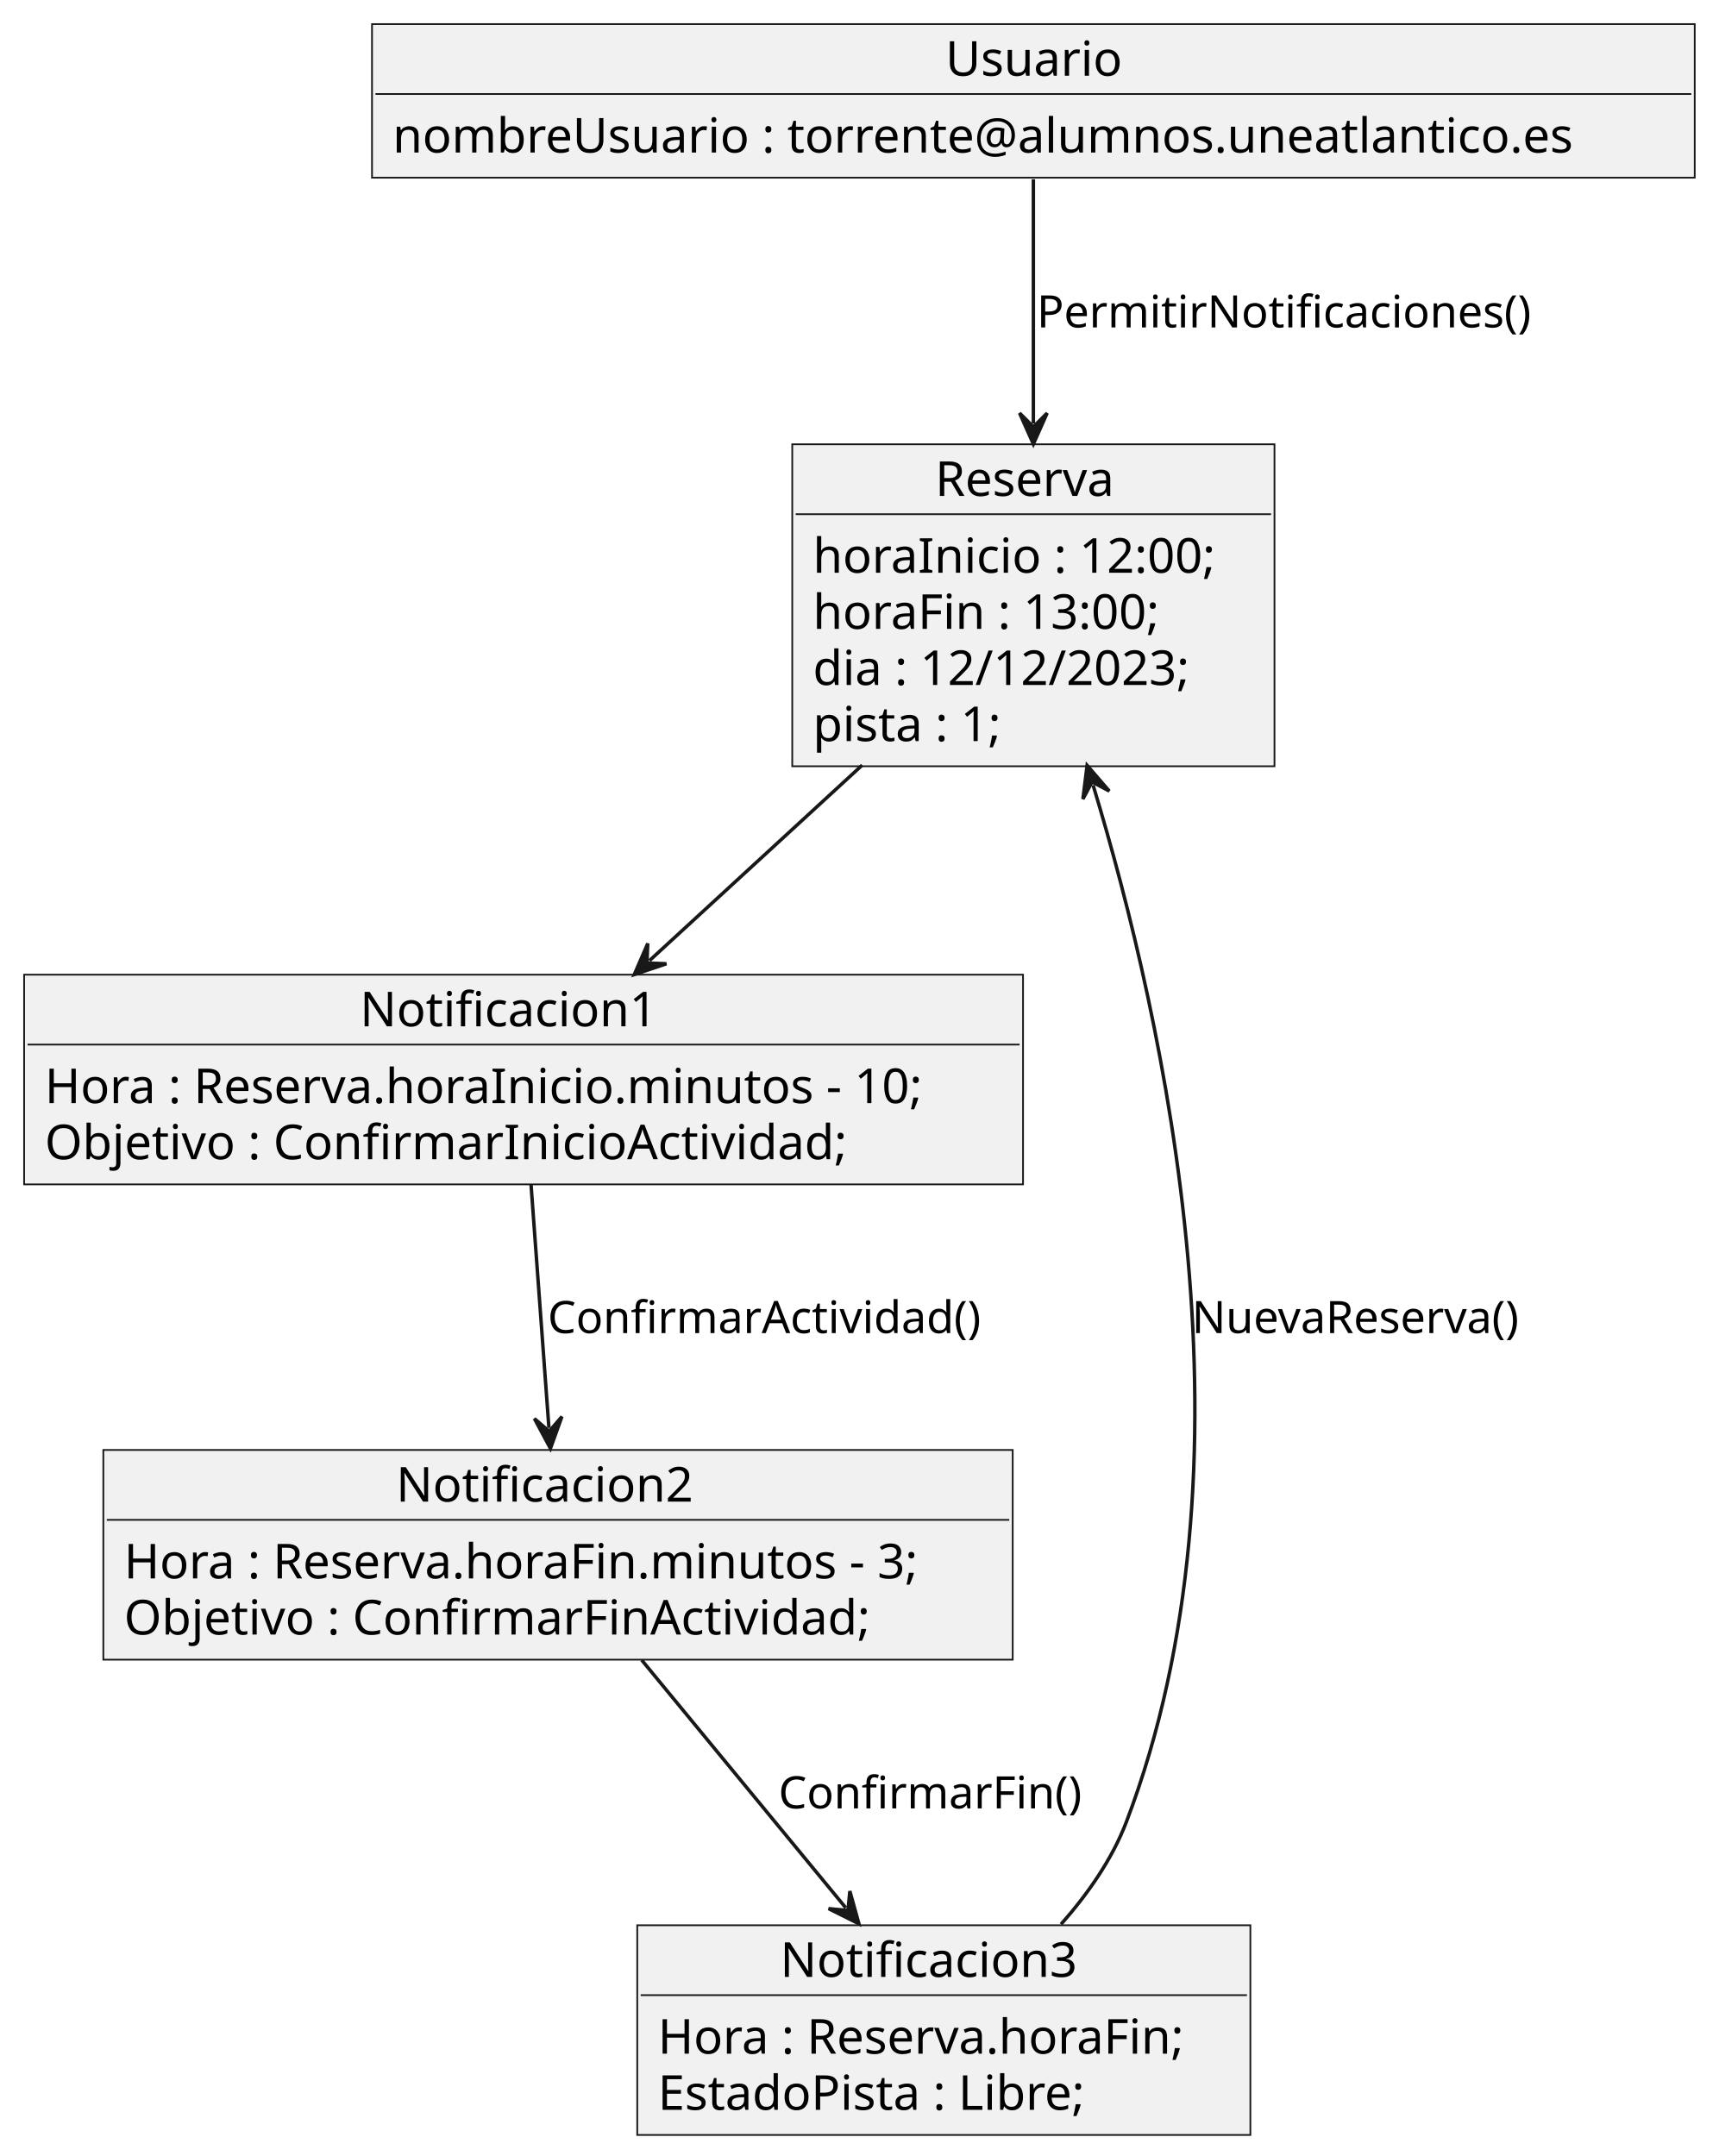
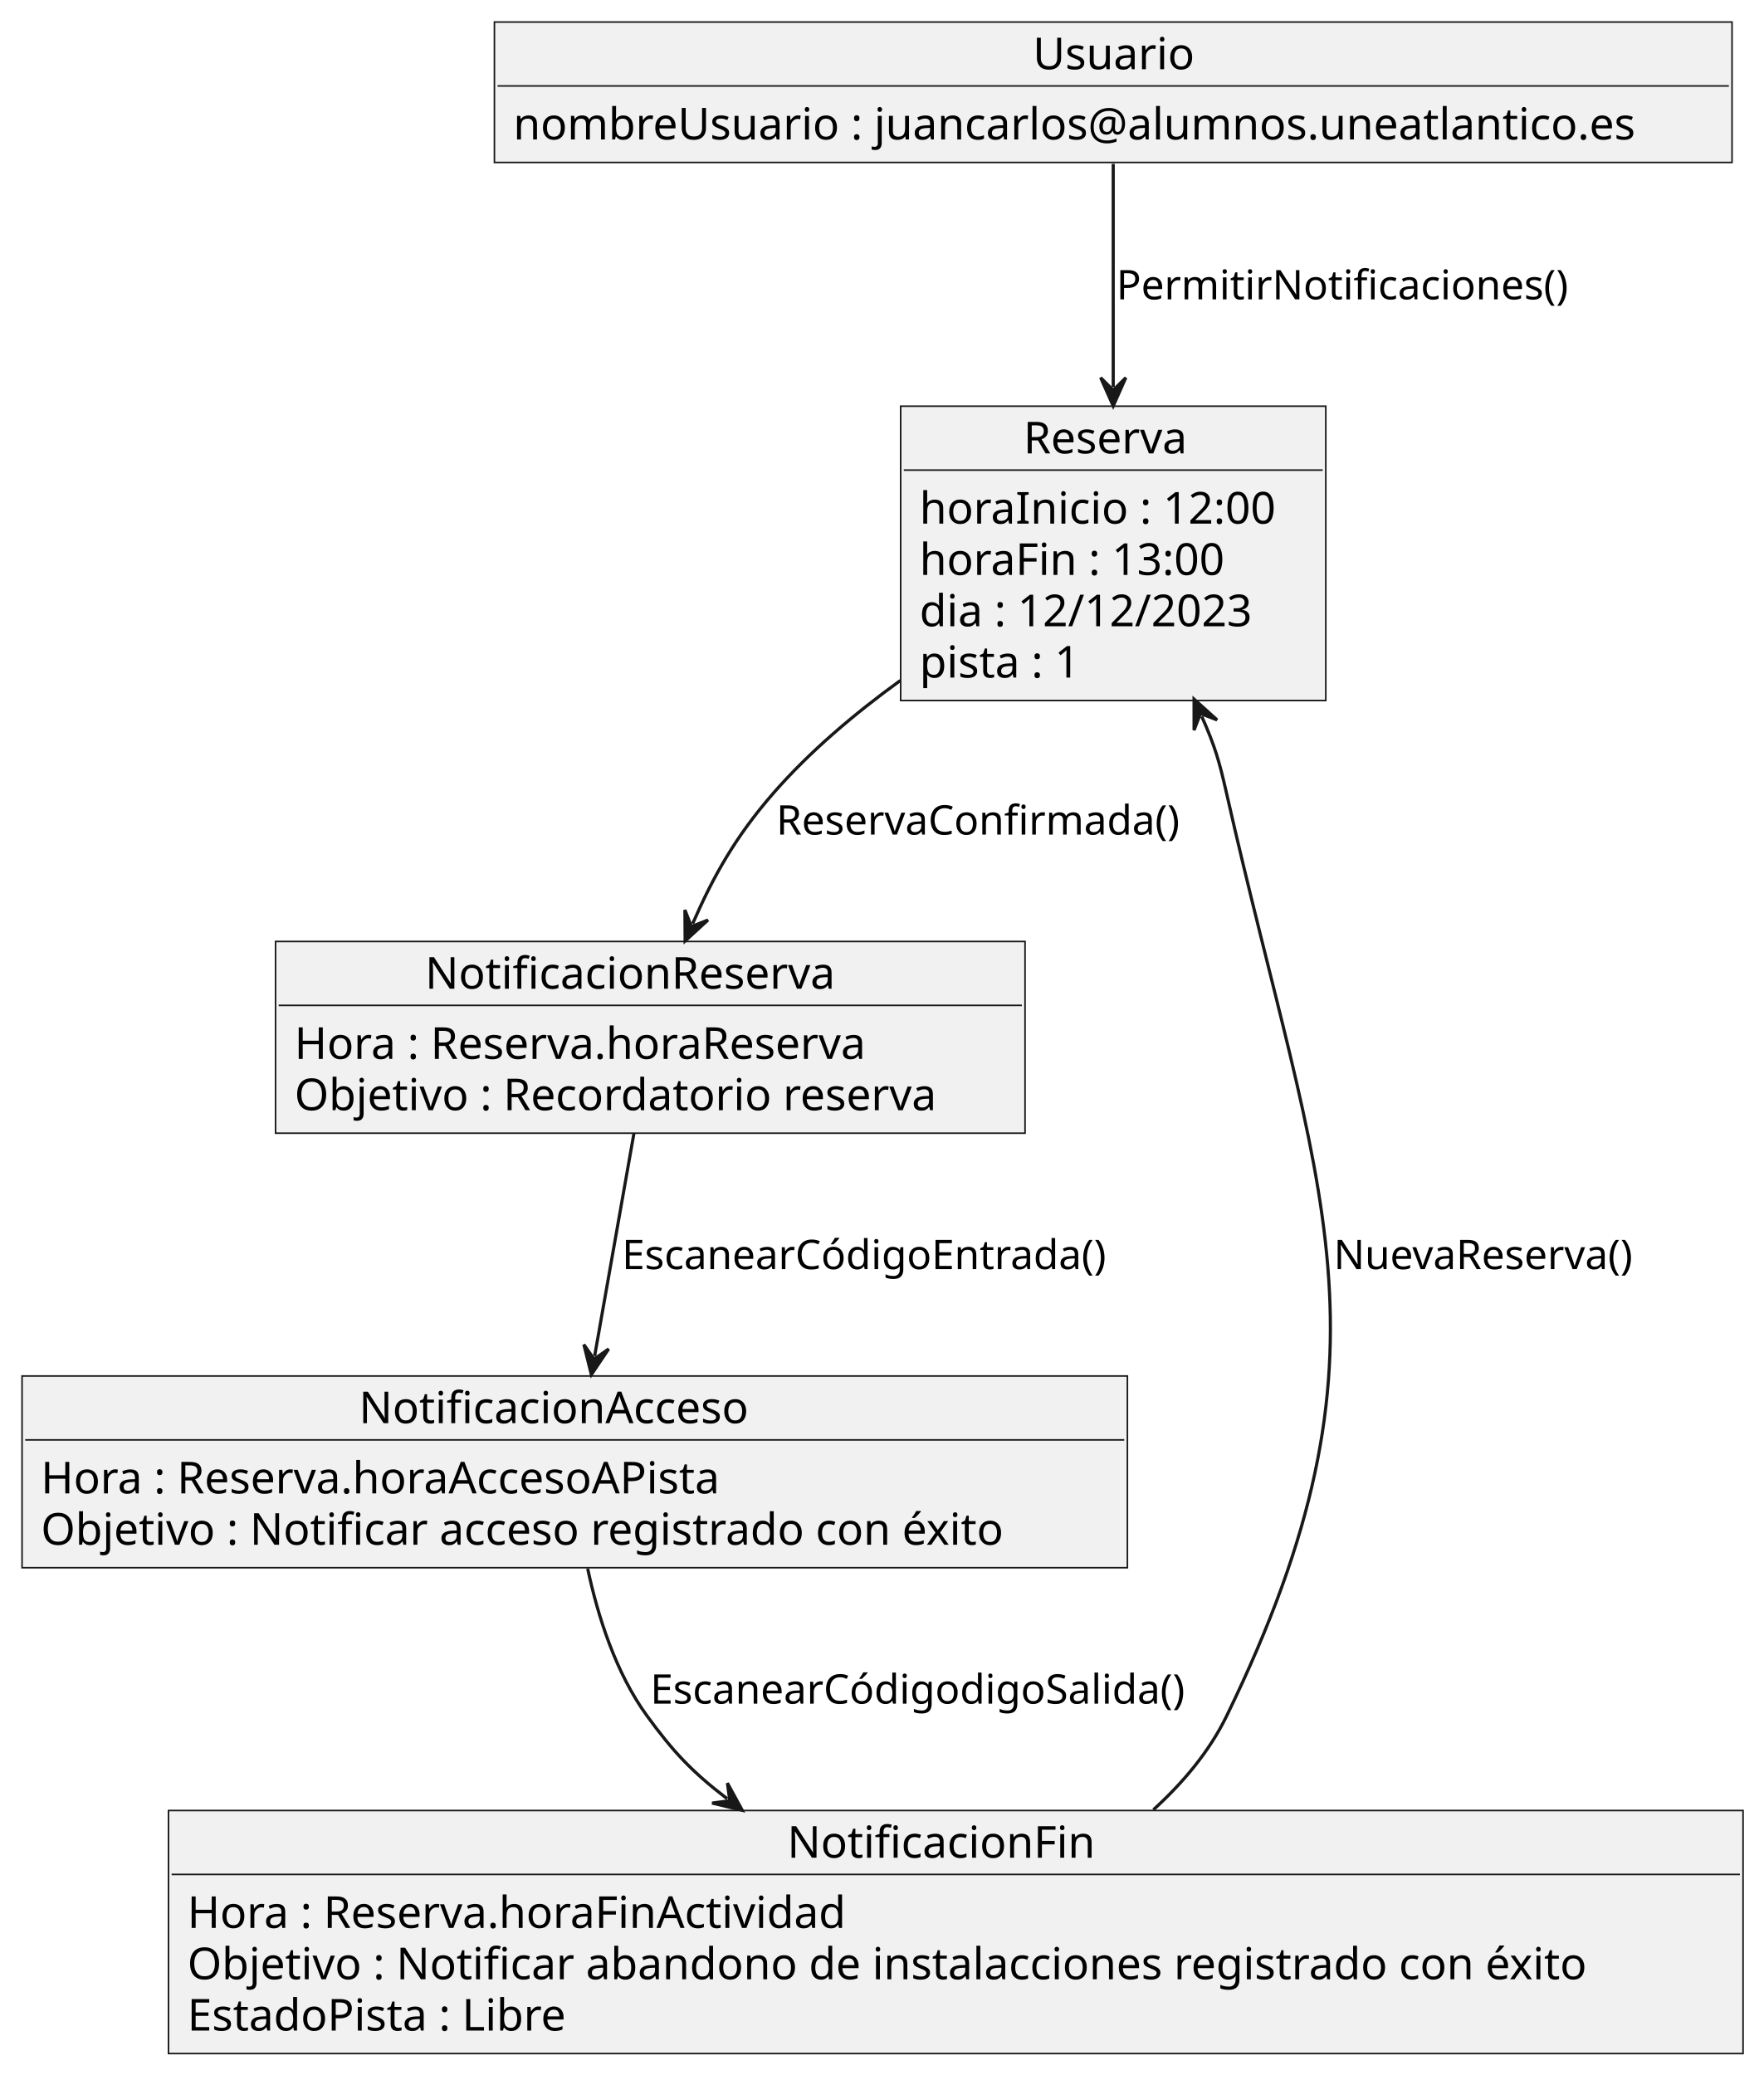
- <svg xmlns="http://www.w3.org/2000/svg" contentStyleType="text/css" height="626px" preserveAspectRatio="none" style="width:499px;height:626px;background:#FFFFFF;" version="1.1" viewBox="0 0 499 626" width="499px" zoomAndPan="magnify">
+ <svg xmlns="http://www.w3.org/2000/svg" contentStyleType="text/css" height="659px" preserveAspectRatio="none" style="width:560px;height:659px;background:#FFFFFF;" version="1.1" viewBox="0 0 560 659" width="560px" zoomAndPan="magnify">
  <defs />
  <g>
    <g id="elem_Usuario">
-       <rect fill="#F1F1F1" height="44.594" style="stroke:#181818;stroke-width:0.5;" width="384" x="108" y="7" />
-       <text fill="#000000" font-family="sans-serif" font-size="14" lengthAdjust="spacing" textLength="51" x="274.5" y="21.995">Usuario</text>
-       <line style="stroke:#181818;stroke-width:0.5;" x1="109" x2="491" y1="27.297" y2="27.297" />
-       <text fill="#000000" font-family="sans-serif" font-size="14" lengthAdjust="spacing" textLength="372" x="114" y="44.292">nombreUsuario : torrente@alumnos.uneatlantico.es</text>
+       <rect fill="#F1F1F1" height="44.594" style="stroke:#181818;stroke-width:0.5;" width="393" x="157" y="7" />
+       <text fill="#000000" font-family="sans-serif" font-size="14" lengthAdjust="spacing" textLength="51" x="328" y="21.995">Usuario</text>
+       <line style="stroke:#181818;stroke-width:0.5;" x1="158" x2="549" y1="27.297" y2="27.297" />
+       <text fill="#000000" font-family="sans-serif" font-size="14" lengthAdjust="spacing" textLength="381" x="163" y="44.292">nombreUsuario : juancarlos@alumnos.uneatlantico.es</text>
    </g>
    <g id="elem_Reserva">
-       <rect fill="#F1F1F1" height="93.484" style="stroke:#181818;stroke-width:0.5;" width="140" x="230" y="129" />
-       <text fill="#000000" font-family="sans-serif" font-size="14" lengthAdjust="spacing" textLength="57" x="271.5" y="143.995">Reserva</text>
-       <line style="stroke:#181818;stroke-width:0.5;" x1="231" x2="369" y1="149.297" y2="149.297" />
-       <text fill="#000000" font-family="sans-serif" font-size="14" lengthAdjust="spacing" textLength="128" x="236" y="166.292">horaInicio : 12:00;</text>
-       <text fill="#000000" font-family="sans-serif" font-size="14" lengthAdjust="spacing" textLength="112" x="236" y="182.589">horaFin : 13:00;</text>
-       <text fill="#000000" font-family="sans-serif" font-size="14" lengthAdjust="spacing" textLength="117" x="236" y="198.886">dia : 12/12/2023;</text>
-       <text fill="#000000" font-family="sans-serif" font-size="14" lengthAdjust="spacing" textLength="63" x="236" y="215.183">pista : 1;</text>
+       <rect fill="#F1F1F1" height="93.484" style="stroke:#181818;stroke-width:0.5;" width="135" x="286" y="129" />
+       <text fill="#000000" font-family="sans-serif" font-size="14" lengthAdjust="spacing" textLength="57" x="325" y="143.995">Reserva</text>
+       <line style="stroke:#181818;stroke-width:0.5;" x1="287" x2="420" y1="149.297" y2="149.297" />
+       <text fill="#000000" font-family="sans-serif" font-size="14" lengthAdjust="spacing" textLength="123" x="292" y="166.292">horaInicio : 12:00</text>
+       <text fill="#000000" font-family="sans-serif" font-size="14" lengthAdjust="spacing" textLength="107" x="292" y="182.589">horaFin : 13:00</text>
+       <text fill="#000000" font-family="sans-serif" font-size="14" lengthAdjust="spacing" textLength="112" x="292" y="198.886">dia : 12/12/2023</text>
+       <text fill="#000000" font-family="sans-serif" font-size="14" lengthAdjust="spacing" textLength="58" x="292" y="215.183">pista : 1</text>
    </g>
-     <g id="elem_Notificacion1">
-       <rect fill="#F1F1F1" height="60.891" style="stroke:#181818;stroke-width:0.5;" width="290" x="7" y="283" />
-       <text fill="#000000" font-family="sans-serif" font-size="14" lengthAdjust="spacing" textLength="95" x="104.5" y="297.995">Notificacion1</text>
-       <line style="stroke:#181818;stroke-width:0.5;" x1="8" x2="296" y1="303.297" y2="303.297" />
-       <text fill="#000000" font-family="sans-serif" font-size="14" lengthAdjust="spacing" textLength="278" x="13" y="320.292">Hora : Reserva.horaInicio.minutos - 10;</text>
-       <text fill="#000000" font-family="sans-serif" font-size="14" lengthAdjust="spacing" textLength="257" x="13" y="336.589">Objetivo : ConfirmarInicioActividad;</text>
+     <g id="elem_NotificacionReserva">
+       <rect fill="#F1F1F1" height="60.891" style="stroke:#181818;stroke-width:0.5;" width="238" x="87.5" y="299" />
+       <text fill="#000000" font-family="sans-serif" font-size="14" lengthAdjust="spacing" textLength="143" x="135" y="313.995">NotificacionReserva</text>
+       <line style="stroke:#181818;stroke-width:0.5;" x1="88.5" x2="324.5" y1="319.297" y2="319.297" />
+       <text fill="#000000" font-family="sans-serif" font-size="14" lengthAdjust="spacing" textLength="197" x="93.5" y="336.292">Hora : Reserva.horaReserva</text>
+       <text fill="#000000" font-family="sans-serif" font-size="14" lengthAdjust="spacing" textLength="226" x="93.5" y="352.589">Objetivo : Recordatorio reserva</text>
    </g>
-     <g id="elem_Notificacion2">
-       <rect fill="#F1F1F1" height="60.891" style="stroke:#181818;stroke-width:0.5;" width="264" x="30" y="421" />
-       <text fill="#000000" font-family="sans-serif" font-size="14" lengthAdjust="spacing" textLength="94" x="115" y="435.995">Notificacion2</text>
-       <line style="stroke:#181818;stroke-width:0.5;" x1="31" x2="293" y1="441.297" y2="441.297" />
-       <text fill="#000000" font-family="sans-serif" font-size="14" lengthAdjust="spacing" textLength="252" x="36" y="458.292">Hora : Reserva.horaFin.minutos - 3;</text>
-       <text fill="#000000" font-family="sans-serif" font-size="14" lengthAdjust="spacing" textLength="240" x="36" y="474.589">Objetivo : ConfirmarFinActividad;</text>
+     <g id="elem_NotificacionAcceso">
+       <rect fill="#F1F1F1" height="60.891" style="stroke:#181818;stroke-width:0.5;" width="351" x="7" y="437" />
+       <text fill="#000000" font-family="sans-serif" font-size="14" lengthAdjust="spacing" textLength="137" x="114" y="451.995">NotificacionAcceso</text>
+       <line style="stroke:#181818;stroke-width:0.5;" x1="8" x2="357" y1="457.297" y2="457.297" />
+       <text fill="#000000" font-family="sans-serif" font-size="14" lengthAdjust="spacing" textLength="236" x="13" y="474.292">Hora : Reserva.horaAccesoAPista</text>
+       <text fill="#000000" font-family="sans-serif" font-size="14" lengthAdjust="spacing" textLength="339" x="13" y="490.589">Objetivo : Notificar acceso registrado con éxito</text>
    </g>
-     <g id="elem_Notificacion3">
-       <rect fill="#F1F1F1" height="60.891" style="stroke:#181818;stroke-width:0.5;" width="178" x="185" y="559" />
-       <text fill="#000000" font-family="sans-serif" font-size="14" lengthAdjust="spacing" textLength="95" x="226.5" y="573.995">Notificacion3</text>
-       <line style="stroke:#181818;stroke-width:0.5;" x1="186" x2="362" y1="579.297" y2="579.297" />
-       <text fill="#000000" font-family="sans-serif" font-size="14" lengthAdjust="spacing" textLength="166" x="191" y="596.292">Hora : Reserva.horaFin;</text>
-       <text fill="#000000" font-family="sans-serif" font-size="14" lengthAdjust="spacing" textLength="139" x="191" y="612.589">EstadoPista : Libre;</text>
+     <g id="elem_NotificacionFin">
+       <rect fill="#F1F1F1" height="77.188" style="stroke:#181818;stroke-width:0.5;" width="500" x="53.5" y="575" />
+       <text fill="#000000" font-family="sans-serif" font-size="14" lengthAdjust="spacing" textLength="107" x="250" y="589.995">NotificacionFin</text>
+       <line style="stroke:#181818;stroke-width:0.5;" x1="54.5" x2="552.5" y1="595.297" y2="595.297" />
+       <text fill="#000000" font-family="sans-serif" font-size="14" lengthAdjust="spacing" textLength="228" x="59.5" y="612.292">Hora : Reserva.horaFinActividad</text>
+       <text fill="#000000" font-family="sans-serif" font-size="14" lengthAdjust="spacing" textLength="488" x="59.5" y="628.589">Objetivo : Notificar abandono de instalacciones registrado con éxito</text>
+       <text fill="#000000" font-family="sans-serif" font-size="14" lengthAdjust="spacing" textLength="134" x="59.5" y="644.886">EstadoPista : Libre</text>
    </g>
    <g id="link_Usuario_Reserva">
-       <path codeLine="26" d="M300,52.058 C300,72.301 300,97.233 300,122.942 " fill="none" id="Usuario-to-Reserva" style="stroke:#181818;stroke-width:1.0;" />
-       <polygon fill="#181818" points="300,128.942,304,119.942,300,123.942,296,119.942,300,128.942" style="stroke:#181818;stroke-width:1.0;" />
-       <text fill="#000000" font-family="sans-serif" font-size="13" lengthAdjust="spacing" textLength="149" x="301" y="95.067">PermitirNotificaciones()</text>
+       <path codeLine="27" d="M353.5,52.058 C353.5,72.301 353.5,97.233 353.5,122.942 " fill="none" id="Usuario-to-Reserva" style="stroke:#181818;stroke-width:1.0;" />
+       <polygon fill="#181818" points="353.5,128.942,357.5,119.942,353.5,123.942,349.5,119.942,353.5,128.942" style="stroke:#181818;stroke-width:1.0;" />
+       <text fill="#000000" font-family="sans-serif" font-size="13" lengthAdjust="spacing" textLength="149" x="354.5" y="95.067">PermitirNotificaciones()</text>
    </g>
-     <g id="link_Reserva_Notificacion1">
-       <path codeLine="27" d="M250.306,222.164 C228.473,242.228 207.881,261.149 188.552,278.912 " fill="none" id="Reserva-to-Notificacion1" style="stroke:#181818;stroke-width:1.0;" />
-       <polygon fill="#181818" points="184.134,282.972,193.467,279.827,187.815,279.589,188.054,273.937,184.134,282.972" style="stroke:#181818;stroke-width:1.0;" />
+     <g id="link_Reserva_NotificacionReserva">
+       <path codeLine="28" d="M285.895,216.126 C271.441,226.586 257.063,238.711 245.5,252 C233.561,265.72 226.543,278.237 219.956,293.34 " fill="none" id="Reserva-to-NotificacionReserva" style="stroke:#181818;stroke-width:1.0;" />
+       <polygon fill="#181818" points="217.557,298.84,224.821,292.19,219.556,294.257,217.488,288.991,217.557,298.84" style="stroke:#181818;stroke-width:1.0;" />
+       <text fill="#000000" font-family="sans-serif" font-size="13" lengthAdjust="spacing" textLength="138" x="246.5" y="265.067">ReservaConfirmada()</text>
    </g>
-     <g id="link_Notificacion1_Notificacion2">
-       <path codeLine="28" d="M154.17,344.01 C155.836,366.665 157.686,391.836 159.36,414.594 " fill="none" id="Notificacion1-to-Notificacion2" style="stroke:#181818;stroke-width:1.0;" />
-       <polygon fill="#181818" points="159.8,420.578,163.129,411.309,159.433,415.591,155.151,411.896,159.8,420.578" style="stroke:#181818;stroke-width:1.0;" />
-       <text fill="#000000" font-family="sans-serif" font-size="13" lengthAdjust="spacing" textLength="133" x="159" y="387.067">ConfirmarActividad()</text>
+     <g id="link_NotificacionReserva_NotificacionAcceso">
+       <path codeLine="29" d="M201.292,360.01 C197.294,382.665 192.839,407.911 188.823,430.669 " fill="none" id="NotificacionReserva-to-NotificacionAcceso" style="stroke:#181818;stroke-width:1.0;" />
+       <polygon fill="#181818" points="187.78,436.578,193.283,428.41,188.649,431.654,185.405,427.02,187.78,436.578" style="stroke:#181818;stroke-width:1.0;" />
+       <text fill="#000000" font-family="sans-serif" font-size="13" lengthAdjust="spacing" textLength="163" x="197.5" y="403.067">EscanearCódigoEntrada()</text>
    </g>
-     <g id="link_Notificacion2_Notificacion3">
-       <path codeLine="29" d="M186.302,482.01 C204.96,504.665 226.803,531.189 245.544,553.946 " fill="none" id="Notificacion2-to-Notificacion3" style="stroke:#181818;stroke-width:1.0;" />
-       <polygon fill="#181818" points="249.358,558.578,246.725,549.088,246.179,554.718,240.549,554.173,249.358,558.578" style="stroke:#181818;stroke-width:1.0;" />
-       <text fill="#000000" font-family="sans-serif" font-size="13" lengthAdjust="spacing" textLength="92" x="226" y="525.067">ConfirmarFin()</text>
+     <g id="link_NotificacionAcceso_NotificacionFin">
+       <path codeLine="30" d="M186.616,498.199 C189.843,513.312 195.534,531.327 205.5,545 C213.714,556.269 219.644,562.642 230.942,571.287 " fill="none" id="NotificacionAcceso-to-NotificacionFin" style="stroke:#181818;stroke-width:1.0;" />
+       <polygon fill="#181818" points="235.707,574.933,230.99,566.287,231.736,571.895,226.129,572.641,235.707,574.933" style="stroke:#181818;stroke-width:1.0;" />
+       <text fill="#000000" font-family="sans-serif" font-size="13" lengthAdjust="spacing" textLength="178" x="206.5" y="541.067">EscanearCódigodigoSalida()</text>
    </g>
-     <g id="link_Notificacion3_Reserva">
-       <path codeLine="30" d="M308.026,558.721 C315.737,549.999 322.865,539.86 327,529 C366.643,424.893 338.242,296.961 317.341,227.976 " fill="none" id="Notificacion3-to-Reserva" style="stroke:#181818;stroke-width:1.0;" />
-       <polygon fill="#181818" points="315.601,222.234,314.382,232.007,317.051,227.019,322.039,229.688,315.601,222.234" style="stroke:#181818;stroke-width:1.0;" />
-       <text fill="#000000" font-family="sans-serif" font-size="13" lengthAdjust="spacing" textLength="104" x="346" y="387.067">NuevaReserva()</text>
+     <g id="link_NotificacionFin_Reserva">
+       <path codeLine="31" d="M366.245,574.762 C375.651,566.208 384.021,556.265 389.5,545 C446.455,427.893 418.232,379.013 389.5,252 C387.225,241.944 385.882,237.14 381.604,227.526 " fill="none" id="NotificacionFin-to-Reserva" style="stroke:#181818;stroke-width:1.0;" />
+       <polygon fill="#181818" points="379.165,222.044,379.169,231.893,381.198,226.612,386.478,228.641,379.165,222.044" style="stroke:#181818;stroke-width:1.0;" />
+       <text fill="#000000" font-family="sans-serif" font-size="13" lengthAdjust="spacing" textLength="104" x="423.5" y="403.067">NuevaReserva()</text>
    </g>
  </g>
</svg>
